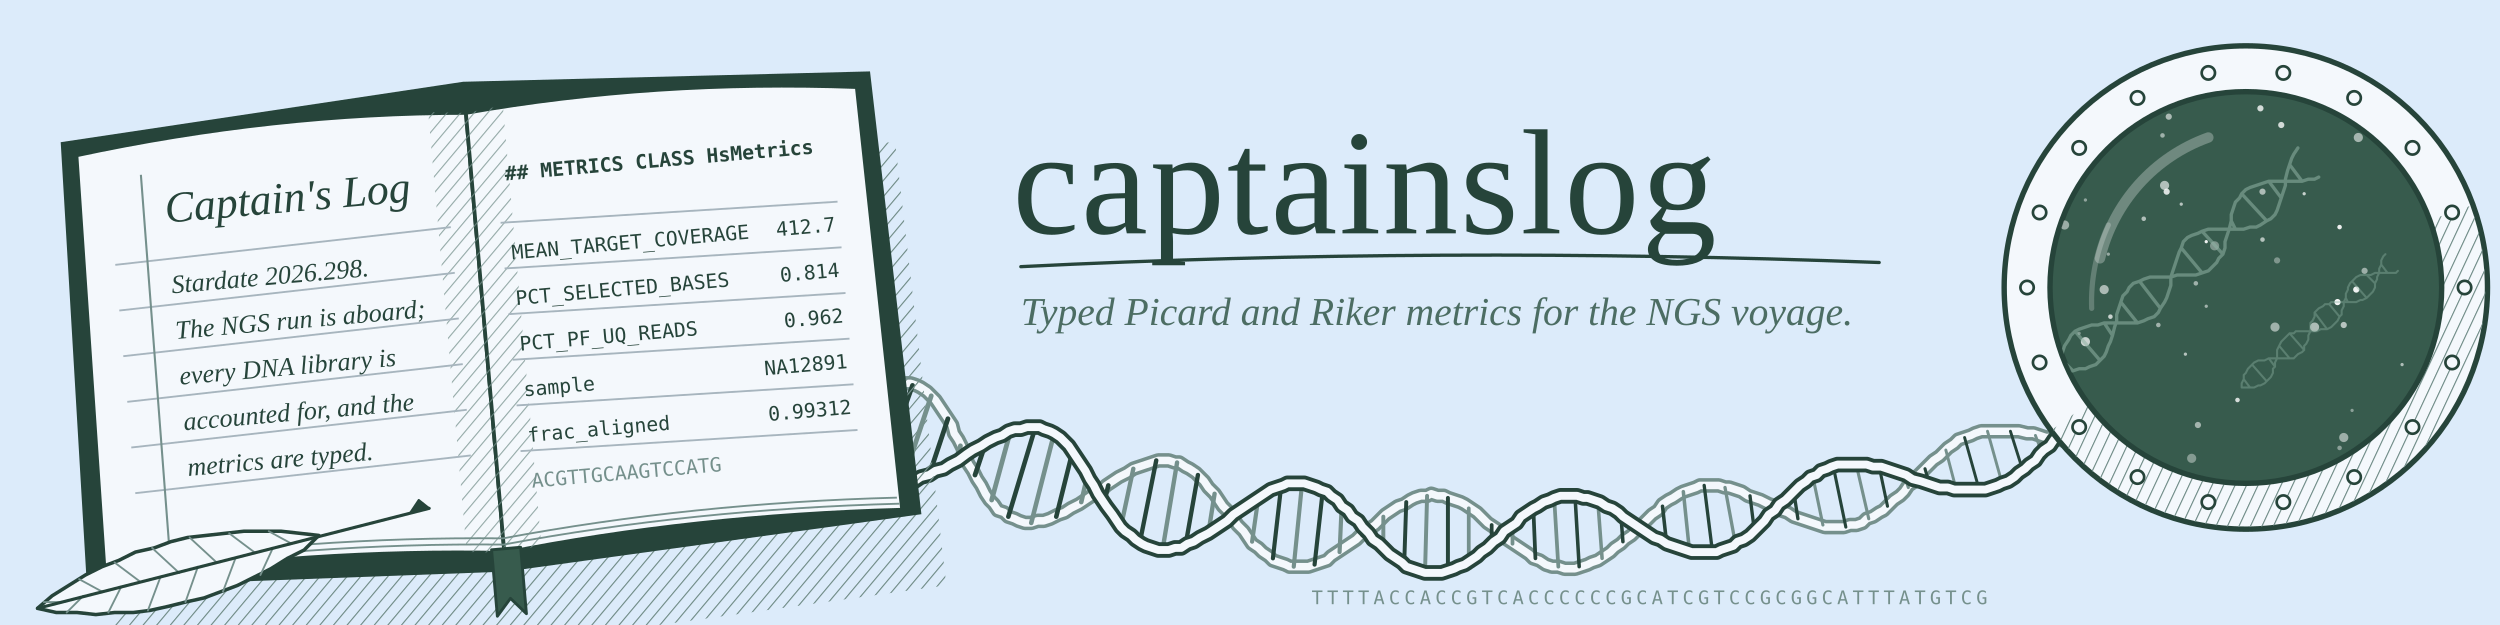
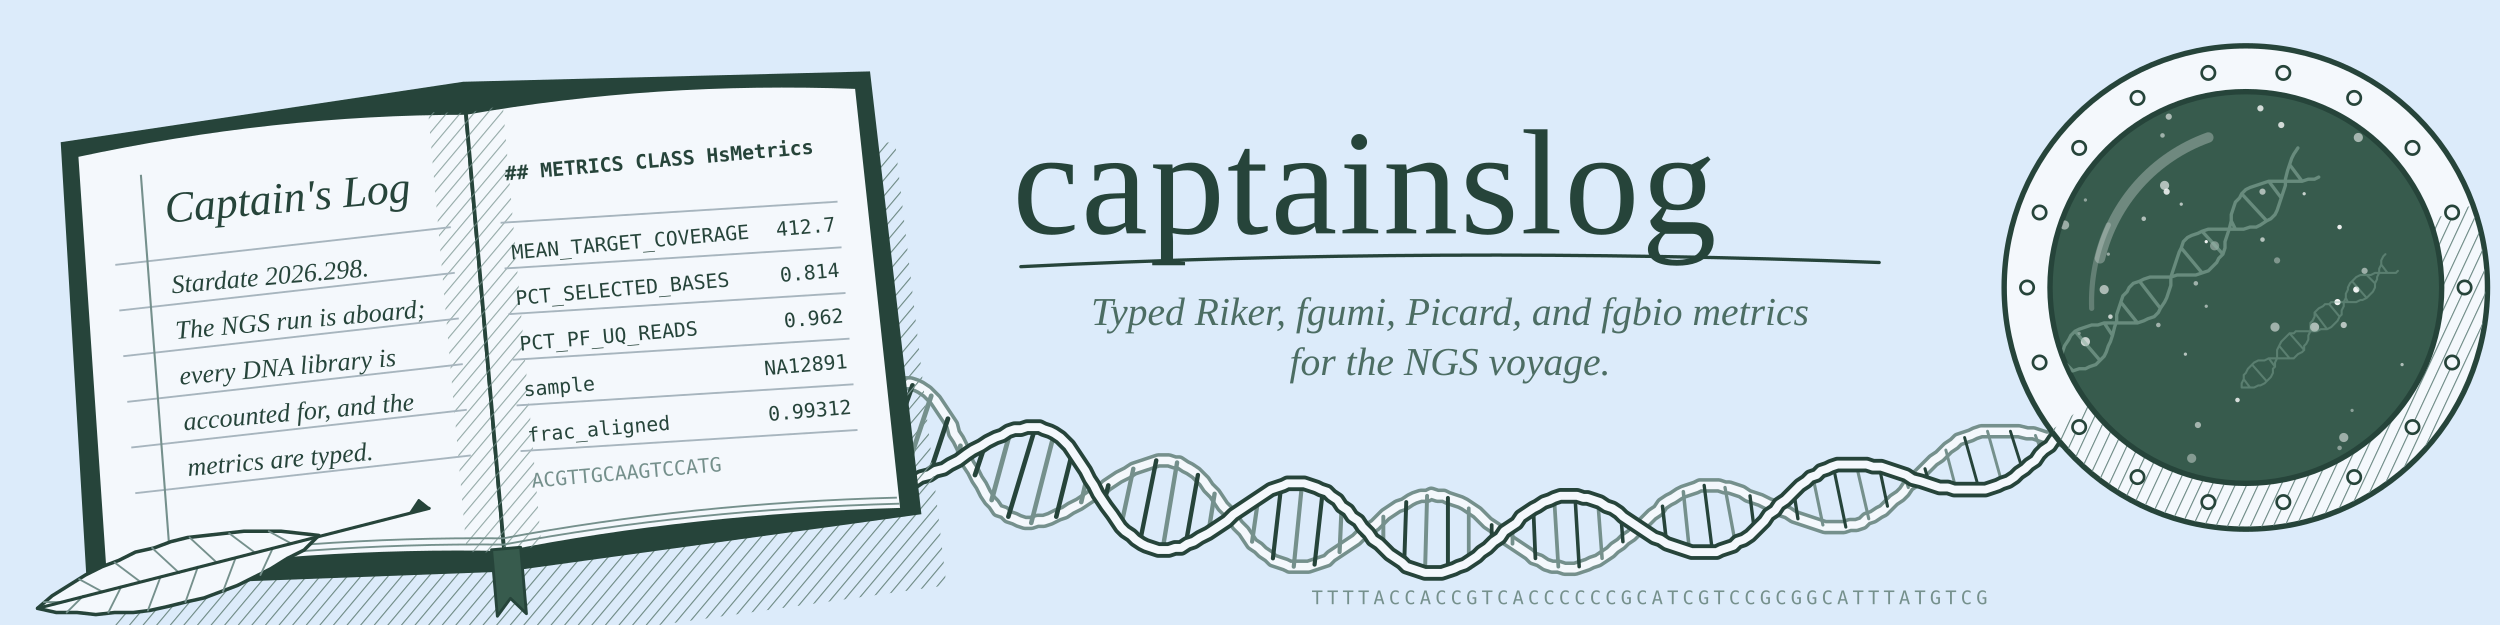
<svg xmlns="http://www.w3.org/2000/svg" width="1200" height="300" viewBox="0 0 1200 300" role="img" aria-label="captainslog: a captain's logbook of NGS metrics whose DNA drifts out a porthole into space">
  <defs>
    <pattern id="hatch" width="5" height="5" patternUnits="userSpaceOnUse" patternTransform="rotate(45)">
      <line x1="0" y1="0" x2="0" y2="5" stroke="#75908c" stroke-width="1.1" />
    </pattern>
  </defs>
  <rect width="1200" height="300" fill="#dcebfa" />
  <g fill="none" stroke-linecap="round" stroke-linejoin="round">
    <path d="M400,196 404,194 408,192 411,190 415,189 419,187 422,186 425,185 429,184 432,184 434,184 437,184 440,185 442,186 445,188 447,190 449,192 451,195 453,198 455,201 457,204 458,208 460,211 462,215 463,219 465,223 467,226 469,230 471,233 473,237 475,240 477,242 479,245 482,246 484,248 487,249 489,250 492,251 495,251 498,250 501,250 504,249 508,247 511,246 514,244 518,242 521,240 524,238 528,236 531,233 534,231 537,229 541,227 544,225 547,224 550,223 553,222 556,221 558,221 561,221 564,222 566,222 569,224 571,225 574,227 576,229 578,231 580,234 583,237 585,240 587,243 590,246 592,249 594,252 597,255 599,258 601,261 604,263 606,265 609,267 611,269 614,270 617,271 619,272 622,272 625,272 628,272 631,271 634,270 637,269 639,267 642,265 645,263 648,261 651,259 654,256 657,254 660,252 663,249 665,247 668,245 671,243 674,242 677,240 679,239 682,238 685,238 687,237 690,238 693,238 695,239 698,240 701,241 703,242 706,244 709,246 711,248 714,251 717,253 720,255 722,258 725,260 728,262 731,264 734,266 736,268 739,269 742,271 745,272 748,272 751,273 753,273 756,273 759,272 762,271 764,270 767,269 770,267 773,265 775,263 778,261 780,259 783,257 786,254 788,252 791,249 793,247 796,245 798,242 801,240 803,239 806,237 808,236 811,235 814,234 816,233 819,233 822,233 825,233 828,234 830,234 833,235 836,236 839,238 842,239 845,240 849,242 852,243 855,245 858,246 861,248 864,249 867,250 870,251 873,252 876,253 879,253 882,253 885,253 888,252 891,252 894,251 896,249 899,248 902,246 904,245 907,242 909,240 912,238 914,236 916,233 919,231 921,228 923,226 926,223 928,221 931,219 933,217 935,215 938,213 940,211 943,210 946,209 948,208 951,207 954,207 957,207 960,207 963,207 966,207 969,207 973,208 976,208 979,209 982,210 986,210 989,211 992,212 996,212 999,213 1002,213" stroke="#75908c" stroke-width="7" />
    <path d="M400,196 404,194 408,192 411,190 415,189 419,187 422,186 425,185 429,184 432,184 434,184 437,184 440,185 442,186 445,188 447,190 449,192 451,195 453,198 455,201 457,204 458,208 460,211 462,215 463,219 465,223 467,226 469,230 471,233 473,237 475,240 477,242 479,245 482,246 484,248 487,249 489,250 492,251 495,251 498,250 501,250 504,249 508,247 511,246 514,244 518,242 521,240 524,238 528,236 531,233 534,231 537,229 541,227 544,225 547,224 550,223 553,222 556,221 558,221 561,221 564,222 566,222 569,224 571,225 574,227 576,229 578,231 580,234 583,237 585,240 587,243 590,246 592,249 594,252 597,255 599,258 601,261 604,263 606,265 609,267 611,269 614,270 617,271 619,272 622,272 625,272 628,272 631,271 634,270 637,269 639,267 642,265 645,263 648,261 651,259 654,256 657,254 660,252 663,249 665,247 668,245 671,243 674,242 677,240 679,239 682,238 685,238 687,237 690,238 693,238 695,239 698,240 701,241 703,242 706,244 709,246 711,248 714,251 717,253 720,255 722,258 725,260 728,262 731,264 734,266 736,268 739,269 742,271 745,272 748,272 751,273 753,273 756,273 759,272 762,271 764,270 767,269 770,267 773,265 775,263 778,261 780,259 783,257 786,254 788,252 791,249 793,247 796,245 798,242 801,240 803,239 806,237 808,236 811,235 814,234 816,233 819,233 822,233 825,233 828,234 830,234 833,235 836,236 839,238 842,239 845,240 849,242 852,243 855,245 858,246 861,248 864,249 867,250 870,251 873,252 876,253 879,253 882,253 885,253 888,252 891,252 894,251 896,249 899,248 902,246 904,245 907,242 909,240 912,238 914,236 916,233 919,231 921,228 923,226 926,223 928,221 931,219 933,217 935,215 938,213 940,211 943,210 946,209 948,208 951,207 954,207 957,207 960,207 963,207 966,207 969,207 973,208 976,208 979,209 982,210 986,210 989,211 992,212 996,212 999,213 1002,213" stroke="#f4f8fc" stroke-width="3.6" />
    <line x1="406" y1="211" x2="414" y2="189" stroke="#26443a" stroke-width="2.4" />
    <line x1="413" y1="223" x2="427" y2="184" stroke="#75908c" stroke-width="2.4" />
    <line x1="422" y1="230" x2="438" y2="185" stroke="#26443a" stroke-width="2.3" />
    <line x1="433" y1="232" x2="447" y2="190" stroke="#75908c" stroke-width="2.3" />
    <line x1="446" y1="228" x2="455" y2="201" stroke="#26443a" stroke-width="2.3" />
    <line x1="459" y1="221" x2="461" y2="214" stroke="#75908c" stroke-width="2.3" />
    <line x1="473" y1="213" x2="468" y2="228" stroke="#26443a" stroke-width="2.3" />
    <line x1="485" y1="207" x2="476" y2="240" stroke="#75908c" stroke-width="2.3" />
    <line x1="497" y1="205" x2="484" y2="248" stroke="#26443a" stroke-width="2.2" />
    <line x1="506" y1="208" x2="495" y2="251" stroke="#75908c" stroke-width="2.2" />
    <line x1="515" y1="216" x2="507" y2="248" stroke="#26443a" stroke-width="2.2" />
    <line x1="522" y1="228" x2="519" y2="241" stroke="#75908c" stroke-width="2.2" />
    <line x1="530" y1="241" x2="532" y2="233" stroke="#26443a" stroke-width="2.2" />
    <line x1="538" y1="253" x2="544" y2="225" stroke="#75908c" stroke-width="2.1" />
    <line x1="547" y1="261" x2="555" y2="221" stroke="#26443a" stroke-width="2.1" />
    <line x1="558" y1="264" x2="565" y2="222" stroke="#75908c" stroke-width="2.1" />
    <line x1="569" y1="262" x2="575" y2="228" stroke="#26443a" stroke-width="2.1" />
    <line x1="580" y1="256" x2="583" y2="237" stroke="#75908c" stroke-width="2.1" />
    <line x1="592" y1="247" x2="592" y2="249" stroke="#26443a" stroke-width="2.0" />
    <line x1="604" y1="239" x2="601" y2="260" stroke="#75908c" stroke-width="2.0" />
    <line x1="615" y1="233" x2="611" y2="268" stroke="#26443a" stroke-width="2.0" />
    <line x1="625" y1="232" x2="621" y2="272" stroke="#75908c" stroke-width="2.0" />
    <line x1="635" y1="235" x2="631" y2="271" stroke="#26443a" stroke-width="2.0" />
    <line x1="644" y1="243" x2="643" y2="265" stroke="#75908c" stroke-width="2.0" />
    <line x1="654" y1="253" x2="654" y2="257" stroke="#26443a" stroke-width="1.9" />
    <line x1="664" y1="263" x2="664" y2="248" stroke="#75908c" stroke-width="1.9" />
    <line x1="674" y1="271" x2="675" y2="241" stroke="#26443a" stroke-width="1.9" />
    <line x1="684" y1="275" x2="685" y2="238" stroke="#75908c" stroke-width="1.9" />
    <line x1="695" y1="274" x2="695" y2="239" stroke="#26443a" stroke-width="1.9" />
    <line x1="705" y1="269" x2="705" y2="244" stroke="#75908c" stroke-width="1.8" />
    <line x1="716" y1="261" x2="716" y2="252" stroke="#26443a" stroke-width="1.8" />
    <line x1="726" y1="252" x2="726" y2="261" stroke="#75908c" stroke-width="1.8" />
    <line x1="736" y1="244" x2="737" y2="268" stroke="#26443a" stroke-width="1.8" />
    <line x1="746" y1="239" x2="748" y2="272" stroke="#75908c" stroke-width="1.8" />
    <line x1="756" y1="238" x2="758" y2="272" stroke="#26443a" stroke-width="1.7" />
    <line x1="767" y1="241" x2="769" y2="268" stroke="#75908c" stroke-width="1.7" />
    <line x1="778" y1="247" x2="779" y2="260" stroke="#26443a" stroke-width="1.7" />
    <line x1="789" y1="254" x2="788" y2="251" stroke="#75908c" stroke-width="1.7" />
    <line x1="800" y1="261" x2="798" y2="243" stroke="#26443a" stroke-width="1.7" />
    <line x1="811" y1="265" x2="808" y2="236" stroke="#75908c" stroke-width="1.7" />
    <line x1="822" y1="265" x2="818" y2="233" stroke="#26443a" stroke-width="1.6" />
    <line x1="833" y1="261" x2="828" y2="234" stroke="#75908c" stroke-width="1.6" />
    <line x1="842" y1="254" x2="840" y2="238" stroke="#26443a" stroke-width="1.6" />
    <line x1="852" y1="245" x2="851" y2="243" stroke="#75908c" stroke-width="1.6" />
    <line x1="861" y1="236" x2="863" y2="249" stroke="#26443a" stroke-width="1.6" />
    <line x1="870" y1="228" x2="875" y2="252" stroke="#75908c" stroke-width="1.5" />
    <line x1="880" y1="224" x2="886" y2="253" stroke="#26443a" stroke-width="1.5" />
    <line x1="891" y1="223" x2="897" y2="249" stroke="#75908c" stroke-width="1.5" />
    <line x1="902" y1="224" x2="906" y2="243" stroke="#26443a" stroke-width="1.5" />
    <line x1="914" y1="228" x2="916" y2="234" stroke="#75908c" stroke-width="1.5" />
    <line x1="926" y1="232" x2="924" y2="225" stroke="#26443a" stroke-width="1.5" />
    <line x1="939" y1="235" x2="934" y2="216" stroke="#75908c" stroke-width="1.4" />
    <line x1="950" y1="235" x2="943" y2="210" stroke="#26443a" stroke-width="1.4" />
    <line x1="961" y1="232" x2="954" y2="207" stroke="#75908c" stroke-width="1.4" />
    <line x1="971" y1="226" x2="965" y2="207" stroke="#26443a" stroke-width="1.4" />
    <line x1="980" y1="217" x2="977" y2="209" stroke="#75908c" stroke-width="1.4" />
    <line x1="989" y1="208" x2="990" y2="211" stroke="#26443a" stroke-width="1.3" />
    <path d="M400,196 401,200 403,204 404,208 406,212 408,215 410,219 412,221 414,224 416,226 418,228 421,230 424,231 426,232 429,232 432,232 436,231 439,231 442,229 446,228 449,226 453,225 456,223 460,221 464,218 467,216 471,214 474,212 478,210 481,209 484,207 487,206 490,206 493,205 496,205 499,205 501,206 504,207 506,208 509,210 511,212 513,214 515,217 517,220 519,223 521,226 523,230 525,233 527,237 529,240 531,243 534,247 536,250 538,253 540,255 543,257 545,259 548,261 550,262 553,263 556,264 559,264 561,264 564,263 567,263 570,261 573,260 576,258 580,256 583,254 586,252 589,250 592,247 595,245 598,243 601,241 604,239 607,237 610,235 613,234 616,233 618,232 621,232 624,232 626,232 629,233 632,234 634,235 637,236 639,238 642,240 644,243 647,245 649,248 652,250 654,253 657,256 659,259 662,261 665,264 667,266 670,268 673,270 675,272 678,273 681,274 684,275 686,275 689,275 692,275 695,274 698,273 700,272 703,271 706,269 709,267 711,265 714,263 717,260 720,258 722,255 725,253 728,251 730,248 733,246 736,244 738,243 741,241 744,240 746,239 749,238 752,238 754,238 757,238 760,239 762,239 765,240 768,241 771,243 774,244 777,246 779,248 782,250 785,252 788,254 791,256 794,258 797,259 800,261 803,262 806,263 809,264 812,265 815,265 818,265 821,265 824,265 826,264 829,263 832,262 834,260 837,259 840,257 842,255 845,252 847,250 849,247 852,245 854,242 857,240 859,238 862,235 864,233 867,231 869,229 872,228 874,226 877,225 879,224 882,223 885,223 888,223 891,223 893,223 896,223 899,224 903,224 906,225 909,226 912,227 915,228 918,230 922,231 925,232 928,233 931,234 935,234 938,235 941,235 944,235 947,235 950,235 953,235 956,234 959,233 961,232 964,231 967,229 969,227 972,225 974,223 977,221 979,218 981,216 984,214 986,211 988,209 991,206 993,204 995,201 998,199" stroke="#26443a" stroke-width="7.5" />
    <path d="M400,196 401,200 403,204 404,208 406,212 408,215 410,219 412,221 414,224 416,226 418,228 421,230 424,231 426,232 429,232 432,232 436,231 439,231 442,229 446,228 449,226 453,225 456,223 460,221 464,218 467,216 471,214 474,212 478,210 481,209 484,207 487,206 490,206 493,205 496,205 499,205 501,206 504,207 506,208 509,210 511,212 513,214 515,217 517,220 519,223 521,226 523,230 525,233 527,237 529,240 531,243 534,247 536,250 538,253 540,255 543,257 545,259 548,261 550,262 553,263 556,264 559,264 561,264 564,263 567,263 570,261 573,260 576,258 580,256 583,254 586,252 589,250 592,247 595,245 598,243 601,241 604,239 607,237 610,235 613,234 616,233 618,232 621,232 624,232 626,232 629,233 632,234 634,235 637,236 639,238 642,240 644,243 647,245 649,248 652,250 654,253 657,256 659,259 662,261 665,264 667,266 670,268 673,270 675,272 678,273 681,274 684,275 686,275 689,275 692,275 695,274 698,273 700,272 703,271 706,269 709,267 711,265 714,263 717,260 720,258 722,255 725,253 728,251 730,248 733,246 736,244 738,243 741,241 744,240 746,239 749,238 752,238 754,238 757,238 760,239 762,239 765,240 768,241 771,243 774,244 777,246 779,248 782,250 785,252 788,254 791,256 794,258 797,259 800,261 803,262 806,263 809,264 812,265 815,265 818,265 821,265 824,265 826,264 829,263 832,262 834,260 837,259 840,257 842,255 845,252 847,250 849,247 852,245 854,242 857,240 859,238 862,235 864,233 867,231 869,229 872,228 874,226 877,225 879,224 882,223 885,223 888,223 891,223 893,223 896,223 899,224 903,224 906,225 909,226 912,227 915,228 918,230 922,231 925,232 928,233 931,234 935,234 938,235 941,235 944,235 947,235 950,235 953,235 956,234 959,233 961,232 964,231 967,229 969,227 972,225 974,223 977,221 979,218 981,216 984,214 986,211 988,209 991,206 993,204 995,201 998,199" stroke="#f4f8fc" stroke-width="3.8" />
  </g>
  <g>
    <circle cx="1078" cy="138" r="116" fill="#f4f8fc" stroke="#26443a" stroke-width="2.6" />
    <circle cx="1078" cy="138" r="105" fill="none" stroke="url(#hatch)" stroke-width="20" stroke-dasharray="300 400" transform="rotate(-20 1078 138)" />
    <circle cx="1078" cy="138" r="94" fill="#375b4d" stroke="#26443a" stroke-width="2.6" />
    <g fill="#f4f8fc" stroke="#26443a" stroke-width="1.3">
      <circle cx="1183" cy="138" r="3.2" />
      <circle cx="1177" cy="174" r="3.2" />
      <circle cx="1158" cy="205" r="3.2" />
      <circle cx="1130" cy="229" r="3.2" />
      <circle cx="1096" cy="241" r="3.2" />
      <circle cx="1060" cy="241" r="3.2" />
      <circle cx="1026" cy="229" r="3.2" />
      <circle cx="998" cy="205" r="3.2" />
      <circle cx="979" cy="174" r="3.2" />
      <circle cx="973" cy="138" r="3.2" />
      <circle cx="979" cy="102" r="3.2" />
      <circle cx="998" cy="71" r="3.2" />
      <circle cx="1026" cy="47" r="3.2" />
      <circle cx="1060" cy="35" r="3.2" />
      <circle cx="1096" cy="35" r="3.2" />
      <circle cx="1130" cy="47" r="3.2" />
      <circle cx="1158" cy="71" r="3.2" />
      <circle cx="1177" cy="102" r="3.2" />
    </g>
    <clipPath id="glass">
      <circle cx="1078" cy="138" r="93" />
    </clipPath>
    <g clip-path="url(#glass)">
      <g fill="#fff">
        <circle cx="991" cy="108" r="2.2" opacity="0.50" />
        <circle cx="1038" cy="65" r="1.1" opacity="0.52" />
        <circle cx="1095" cy="60" r="1.5" opacity="0.77" />
        <circle cx="1111" cy="157" r="2.2" opacity="0.59" />
        <circle cx="1131" cy="139" r="1.5" opacity="0.92" />
        <circle cx="1001" cy="96" r="0.8" opacity="0.45" />
        <circle cx="1135" cy="130" r="1.5" opacity="0.51" />
        <circle cx="1132" cy="66" r="2.2" opacity="0.55" />
        <circle cx="1036" cy="156" r="1.1" opacity="0.53" />
        <circle cx="1029" cy="105" r="1.1" opacity="0.61" />
        <circle cx="1093" cy="125" r="1.5" opacity="0.36" />
        <circle cx="1059" cy="147" r="0.8" opacity="0.53" />
        <circle cx="1086" cy="115" r="1.1" opacity="0.63" />
        <circle cx="1041" cy="56" r="1.5" opacity="0.58" />
        <circle cx="1129" cy="197" r="0.8" opacity="0.42" />
        <circle cx="1049" cy="170" r="0.8" opacity="0.63" />
        <circle cx="1074" cy="192" r="1.1" opacity="0.79" />
        <circle cx="1123" cy="109" r="1.1" opacity="0.91" />
        <circle cx="1054" cy="136" r="1.1" opacity="0.52" />
        <circle cx="1059" cy="116" r="0.8" opacity="0.91" />
        <circle cx="1040" cy="92" r="1.5" opacity="0.82" />
        <circle cx="1125" cy="210" r="2.2" opacity="0.51" />
        <circle cx="1123" cy="215" r="1.1" opacity="0.42" />
        <circle cx="1012" cy="122" r="0.8" opacity="0.48" />
        <circle cx="1047" cy="98" r="0.8" opacity="0.64" />
        <circle cx="1122" cy="145" r="1.5" opacity="0.94" />
        <circle cx="1125" cy="156" r="1.5" opacity="0.64" />
        <circle cx="1106" cy="93" r="0.8" opacity="0.72" />
        <circle cx="1052" cy="220" r="2.2" opacity="0.39" />
        <circle cx="1153" cy="175" r="0.8" opacity="0.60" />
        <circle cx="1086" cy="92" r="1.5" opacity="0.59" />
        <circle cx="1010" cy="139" r="2.2" opacity="0.58" />
        <circle cx="1092" cy="157" r="2.2" opacity="0.52" />
        <circle cx="1039" cy="89" r="2.2" opacity="0.61" />
        <circle cx="1001" cy="164" r="2.2" opacity="0.73" />
        <circle cx="1063" cy="118" r="2.2" opacity="0.35" />
        <circle cx="1055" cy="204" r="1.5" opacity="0.54" />
        <circle cx="1013" cy="152" r="1.1" opacity="0.73" />
        <circle cx="1085" cy="52" r="1.5" opacity="0.78" />
        <circle cx="998" cy="160" r="0.8" opacity="0.36" />
      </g>
      <g fill="none" stroke-linecap="round">
        <path d="M988,178 991,178 995,178 998,177 1001,177 1003,176 1006,175 1008,173 1010,171 1011,169 1012,166 1013,164 1014,161 1015,157 1016,154 1016,151 1017,148 1018,145 1019,142 1021,140 1022,138 1024,136 1027,135 1029,134 1032,133 1035,133 1038,133 1042,133 1045,132 1048,132 1051,132 1054,132 1057,131 1060,130 1062,128 1064,126 1065,124 1067,122 1068,119 1068,116 1069,113 1070,110 1071,106 1071,103 1072,100 1073,97 1075,95 1076,93 1078,91 1080,90 1083,89 1086,88 1089,87 1092,87 1095,87 1099,87 1102,87 1105,87 1108,86 1111,86 1113,85 M988,178 989,175 989,172 990,169 991,166 993,163 994,161 996,159 998,158 1001,157 1004,156 1007,156 1010,155 1013,155 1016,155 1020,155 1023,155 1026,155 1029,154 1031,153 1034,152 1036,150 1037,148 1039,145 1040,143 1041,140 1042,137 1042,133 1043,130 1044,127 1045,124 1046,121 1047,119 1048,116 1050,114 1052,113 1055,112 1057,111 1060,110 1064,110 1067,110 1070,110 1073,110 1077,110 1080,109 1083,109 1085,108 1088,106 1090,105 1092,103 1093,101 1094,98 1095,95 1096,92 1097,89 1097,86 1098,82 1099,79 1100,76 1101,74 1103,71 M995,178 L989,172 M1008,173 L996,159 M1014,161 L1010,155 M1018,145 L1026,155 M1027,135 L1037,148 M1042,133 L1042,133 M1057,131 L1047,119 M1067,122 L1057,111 M1071,106 L1073,110 M1076,93 L1088,106 M1089,87 L1095,95 M1105,87 L1099,79" stroke="#8fb3a4" stroke-width="1.6" opacity="0.55" />
        <path d="M1076,186 1078,186 1080,186 1082,186 1084,185 1085,185 1087,184 1088,183 1089,182 1090,181 1091,179 1091,177 1092,176 1092,174 1093,172 1093,170 1093,168 1094,166 1095,164 1096,163 1097,162 1098,161 1099,160 1101,160 1102,159 1104,159 1106,159 1108,159 1110,159 1112,159 1114,158 1116,158 1117,158 1119,157 1120,156 1121,155 1122,154 1123,152 1124,151 1124,149 1125,147 1125,145 1126,143 1126,141 1127,139 1127,138 1128,136 1129,135 1130,134 1131,133 1133,132 1135,132 1136,132 1138,132 1140,131 1142,131 1144,131 1146,131 1148,131 1150,131 1151,130 M1076,186 1076,184 1077,182 1077,180 1078,179 1079,177 1080,176 1081,175 1082,174 1084,173 1085,173 1087,173 1089,172 1091,172 1093,172 1095,172 1097,172 1099,172 1101,172 1102,171 1103,170 1105,169 1106,168 1106,166 1107,165 1108,163 1108,161 1109,159 1109,157 1109,155 1110,154 1111,152 1111,150 1112,149 1113,148 1115,147 1116,146 1118,146 1119,145 1121,145 1123,145 1125,145 1127,145 1129,145 1131,145 1133,144 1134,144 1136,143 1137,142 1138,141 1139,140 1140,138 1140,136 1141,134 1141,133 1142,131 1142,129 1143,127 1143,125 1144,123 1145,122 M1080,186 L1077,182 M1088,183 L1081,175 M1092,176 L1089,172 M1094,166 L1099,172 M1099,160 L1106,168 M1108,159 L1109,159 M1117,158 L1111,150 M1123,152 L1118,146 M1126,143 L1127,145 M1129,135 L1136,143 M1136,132 L1140,136 M1146,131 L1143,127" stroke="#8fb3a4" stroke-width="1.0" opacity="0.40" />
      </g>
      <path d="M1008,124 A82,82 0 0 1 1060,66" fill="none" stroke="#fff" stroke-width="5" stroke-linecap="round" opacity="0.28" />
      <path d="M1004,148 A88,88 0 0 1 1012,108" fill="none" stroke="#fff" stroke-width="2.5" stroke-linecap="round" opacity="0.22" />
    </g>
  </g>
  <g transform="rotate(-5 230 150)">
    <path d="M44,74 L238,62 L432,74 L438,288 L238,298 L38,288 Z" fill="url(#hatch)" transform="translate(4 12)" />
    <path d="M38,52 L232,40 L426,52 L432,264 L232,274 L32,264 Z" fill="#26443a" stroke="#26443a" stroke-width="2" />
    <path d="M44,58 Q140,46 232,54 L232,266 Q140,256 40,262 Z" fill="#f4f8fc" stroke="#26443a" stroke-width="1.8" />
    <path d="M232,54 Q324,46 420,58 L424,262 Q324,256 232,266 Z" fill="#f4f8fc" stroke="#26443a" stroke-width="1.8" />
    <path d="M42,259 Q140,253 232,262 M43,256 Q140,250 232,259 M232,262 Q324,253 423,259 M232,259 Q324,250 422,256" fill="none" stroke="#75908c" stroke-width="0.9" />
    <path d="M214,52 L232,54 L232,266 L214,264 Z M232,54 L250,52 L250,264 L232,266 Z" fill="url(#hatch)" opacity="0.7" />
    <g stroke="#a7b5be" stroke-width="0.9">
      <line x1="58" y1="112" x2="220" y2="108" />
      <line x1="244" y1="108" x2="406" y2="112" />
      <line x1="58" y1="134" x2="220" y2="130" />
      <line x1="244" y1="130" x2="406" y2="134" />
      <line x1="58" y1="156" x2="220" y2="152" />
      <line x1="244" y1="152" x2="406" y2="156" />
      <line x1="58" y1="178" x2="220" y2="174" />
      <line x1="244" y1="174" x2="406" y2="178" />
      <line x1="58" y1="200" x2="220" y2="196" />
      <line x1="244" y1="196" x2="406" y2="200" />
      <line x1="58" y1="222" x2="220" y2="218" />
      <line x1="244" y1="218" x2="406" y2="222" />
    </g>
    <line x1="74" y1="70" x2="72" y2="248" stroke="#75908c" stroke-width="1" />
    <path d="M226,264 L226,296 L233,288 L240,296 L240,264 Z" fill="#375b4d" stroke="#26443a" stroke-width="1.4" stroke-linejoin="round" />
    <g font-family="Georgia, 'Times New Roman', serif" font-style="italic" fill="#26443a">
      <text x="84" y="94" font-size="21">Captain's Log</text>
      <text x="84" y="128" font-size="12.5">Stardate 2026.298.</text>
      <text x="84" y="150" font-size="12.5">The NGS run is aboard;</text>
      <text x="84" y="172" font-size="12.5">every DNA library is</text>
      <text x="84" y="194" font-size="12.5">accounted for, and the</text>
      <text x="84" y="216" font-size="12.5">metrics are typed.</text>
    </g>
    <g font-family="ui-monospace, Menlo, Consolas, monospace" fill="#26443a" font-size="9.5">
      <text x="248" y="88" font-weight="bold">## METRICS CLASS HsMetrics</text>
      <text x="248" y="126">MEAN_TARGET_COVERAGE</text>
      <text x="404" y="126" text-anchor="end">412.7</text>
      <text x="248" y="148">PCT_SELECTED_BASES</text>
      <text x="404" y="148" text-anchor="end">0.814</text>
      <text x="248" y="170">PCT_PF_UQ_READS</text>
      <text x="404" y="170" text-anchor="end">0.962</text>
      <text x="248" y="192">sample</text>
      <text x="404" y="192" text-anchor="end">NA12891</text>
      <text x="248" y="214">frac_aligned</text>
      <text x="404" y="214" text-anchor="end">0.99312</text>
      <text x="248" y="236" fill="#75908c">ACGTTGCAAGTCCATG</text>
    </g>
  </g>
  <g stroke="#26443a" stroke-linecap="round" stroke-linejoin="round">
    <path d="M153,257 144,256 135,255 126,255 117,255 108,256 99,257 90,258 82,260 74,263 65,265 57,269 49,272 41,276 33,281 25,286 18,292 18,292 27,294 37,294 46,295 55,294 64,294 72,293 81,291 89,289 98,287 106,284 114,281 122,277 130,273 138,268 146,264 153,257 Z" fill="#f4f8fc" stroke-width="1.7" />
    <path d="M140,261 L129,255 M131,263 L125,276 M122,265 L110,256 M113,268 L107,284 M104,270 L91,258 M95,272 L89,289 M86,275 L73,263 M77,277 L71,293 M67,279 L55,270 M58,282 L52,294 M49,284 L38,278 M40,286 L32,294 M31,289 L21,289" fill="none" stroke="#75908c" stroke-width="0.9" />
    <path d="M206,244 L18,292" fill="none" stroke-width="1.5" />
    <path d="M206,244 l-9,2 l4,-6 z" fill="#26443a" stroke-width="1" />
  </g>
  <g font-family="Georgia, 'Times New Roman', serif" fill="#26443a">
    <text x="486" y="112" font-size="72" letter-spacing="1">captainslog</text>
    <path d="M490,128 Q690,118 902,126" fill="none" stroke="#26443a" stroke-width="1.6" stroke-linecap="round" />
-     <text x="490" y="156" font-size="19" font-style="italic" fill="#4c6d63">Typed Picard and Riker metrics for the NGS voyage.</text>
+     <text x="696" y="156" text-anchor="middle" font-size="19" font-style="italic" fill="#4c6d63">Typed Riker, fgumi, Picard, and fgbio metrics</text>
+     <text x="696" y="180" text-anchor="middle" font-size="19" font-style="italic" fill="#4c6d63">for the NGS voyage.</text>
  </g>
  <text x="954" y="290" text-anchor="end" font-family="ui-monospace, Menlo, Consolas, monospace" font-size="9" fill="#75908c" letter-spacing="2">TTTTACCACCGTCACCCCCCGCATCGTCCGCGGCATTTATGTCG</text>
</svg>
